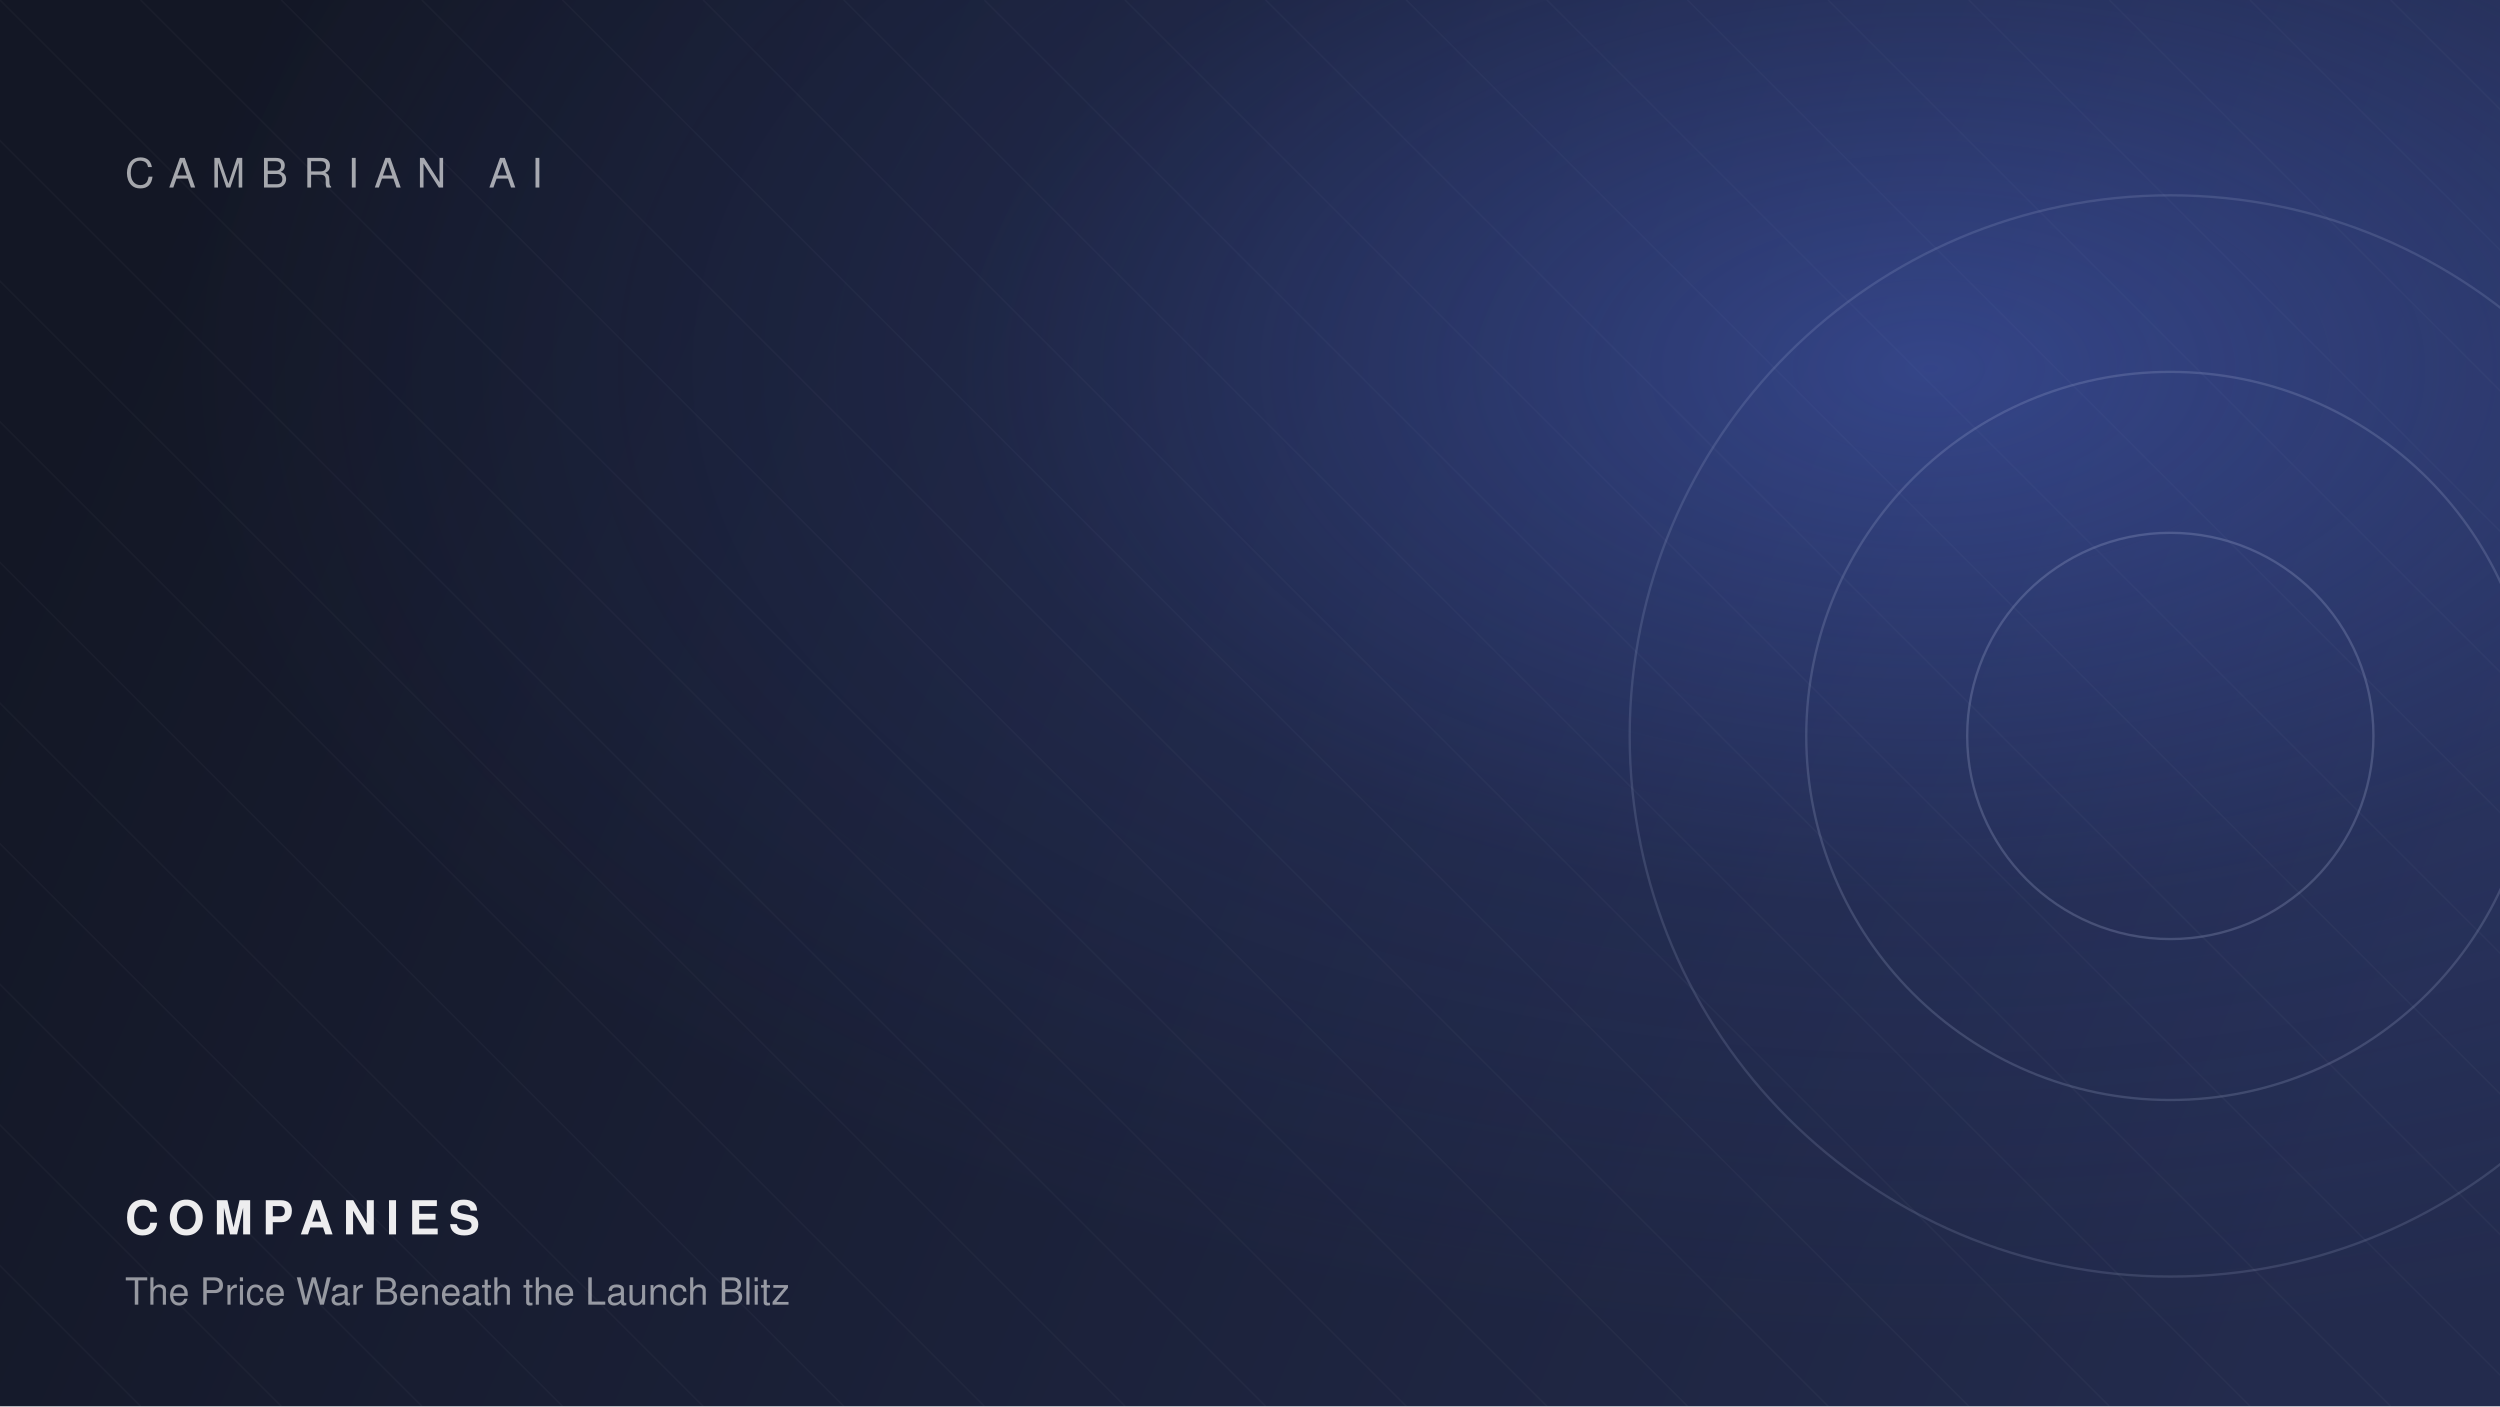
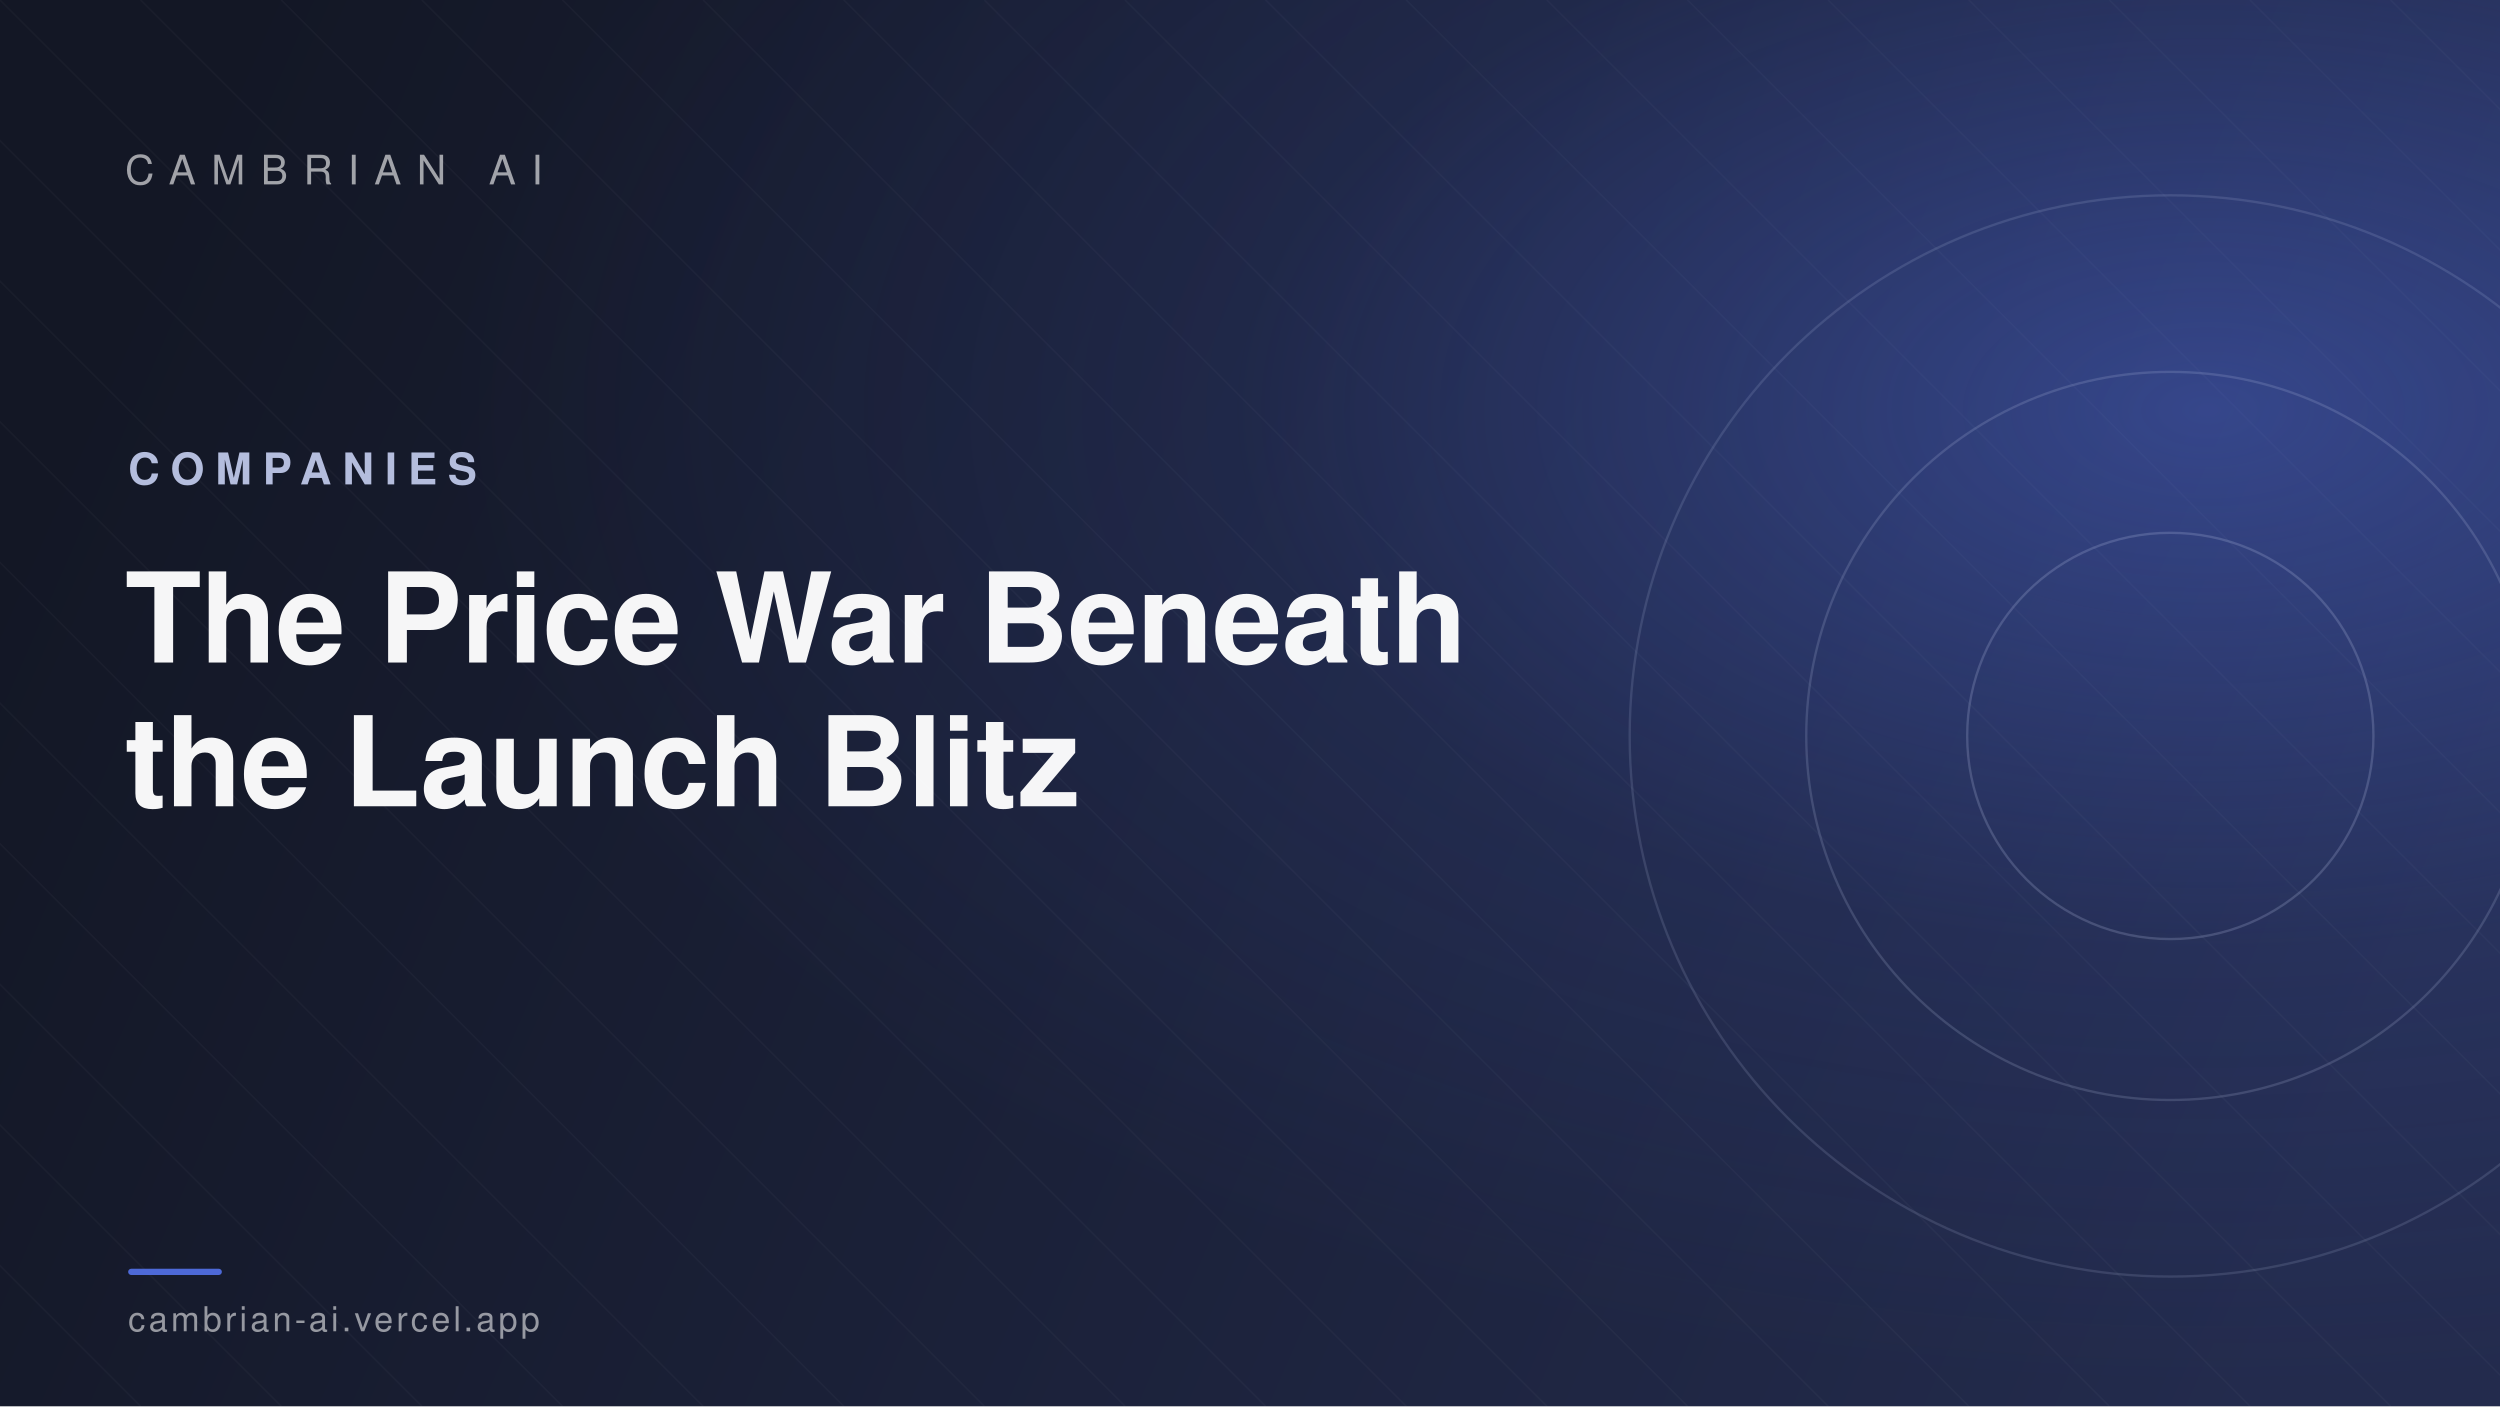
<svg xmlns="http://www.w3.org/2000/svg" width="1600" height="900" viewBox="0 0 1600 900" role="img" aria-label="The Price War Beneath the Launch Blitz">
  <defs>
    <linearGradient id="bg" gradientTransform="rotate(14 0.5 0.5)">
      <stop offset="0" stop-color="hsl(228, 32%, 11%)" />
      <stop offset="1" stop-color="hsl(228, 38%, 22%)" />
    </linearGradient>
-     <radialGradient id="glow" cx="77%" cy="26%" r="70%">
+     <radialGradient id="glow" cx="88%" cy="29%" r="70%">
      <stop offset="0" stop-color="hsl(228, 78%, 62%)" stop-opacity="0.42" />
      <stop offset="55%" stop-color="hsl(228, 78%, 62%)" stop-opacity="0.10" />
      <stop offset="100%" stop-color="hsl(228, 78%, 62%)" stop-opacity="0" />
    </radialGradient>
  </defs>
  <rect width="1600" height="900" fill="url(#bg)" />
  <g>
    <line x1="-900" y1="0" x2="0" y2="900" stroke="#ffffff" stroke-width="1" opacity="0.03" />
    <line x1="-810" y1="0" x2="90" y2="900" stroke="#ffffff" stroke-width="1" opacity="0.03" />
    <line x1="-720" y1="0" x2="180" y2="900" stroke="#ffffff" stroke-width="1" opacity="0.03" />
    <line x1="-630" y1="0" x2="270" y2="900" stroke="#ffffff" stroke-width="1" opacity="0.03" />
    <line x1="-540" y1="0" x2="360" y2="900" stroke="#ffffff" stroke-width="1" opacity="0.03" />
    <line x1="-450" y1="0" x2="450" y2="900" stroke="#ffffff" stroke-width="1" opacity="0.03" />
    <line x1="-360" y1="0" x2="540" y2="900" stroke="#ffffff" stroke-width="1" opacity="0.03" />
    <line x1="-270" y1="0" x2="630" y2="900" stroke="#ffffff" stroke-width="1" opacity="0.03" />
    <line x1="-180" y1="0" x2="720" y2="900" stroke="#ffffff" stroke-width="1" opacity="0.03" />
    <line x1="-90" y1="0" x2="810" y2="900" stroke="#ffffff" stroke-width="1" opacity="0.03" />
    <line x1="0" y1="0" x2="900" y2="900" stroke="#ffffff" stroke-width="1" opacity="0.03" />
    <line x1="90" y1="0" x2="990" y2="900" stroke="#ffffff" stroke-width="1" opacity="0.03" />
    <line x1="180" y1="0" x2="1080" y2="900" stroke="#ffffff" stroke-width="1" opacity="0.03" />
    <line x1="270" y1="0" x2="1170" y2="900" stroke="#ffffff" stroke-width="1" opacity="0.03" />
    <line x1="360" y1="0" x2="1260" y2="900" stroke="#ffffff" stroke-width="1" opacity="0.03" />
    <line x1="450" y1="0" x2="1350" y2="900" stroke="#ffffff" stroke-width="1" opacity="0.03" />
    <line x1="540" y1="0" x2="1440" y2="900" stroke="#ffffff" stroke-width="1" opacity="0.03" />
    <line x1="630" y1="0" x2="1530" y2="900" stroke="#ffffff" stroke-width="1" opacity="0.03" />
    <line x1="720" y1="0" x2="1620" y2="900" stroke="#ffffff" stroke-width="1" opacity="0.03" />
    <line x1="810" y1="0" x2="1710" y2="900" stroke="#ffffff" stroke-width="1" opacity="0.03" />
    <line x1="900" y1="0" x2="1800" y2="900" stroke="#ffffff" stroke-width="1" opacity="0.03" />
    <line x1="990" y1="0" x2="1890" y2="900" stroke="#ffffff" stroke-width="1" opacity="0.03" />
    <line x1="1080" y1="0" x2="1980" y2="900" stroke="#ffffff" stroke-width="1" opacity="0.03" />
    <line x1="1170" y1="0" x2="2070" y2="900" stroke="#ffffff" stroke-width="1" opacity="0.03" />
    <line x1="1260" y1="0" x2="2160" y2="900" stroke="#ffffff" stroke-width="1" opacity="0.03" />
    <line x1="1350" y1="0" x2="2250" y2="900" stroke="#ffffff" stroke-width="1" opacity="0.03" />
    <line x1="1440" y1="0" x2="2340" y2="900" stroke="#ffffff" stroke-width="1" opacity="0.03" />
    <line x1="1530" y1="0" x2="2430" y2="900" stroke="#ffffff" stroke-width="1" opacity="0.03" />
  </g>
  <rect width="1600" height="900" fill="url(#glow)" />
  <g>
    <circle cx="1389" cy="471" r="130" fill="none" stroke="hsl(228, 45%, 82%)" stroke-width="1.5" opacity="0.22" />
    <circle cx="1389" cy="471" r="233" fill="none" stroke="hsl(228, 45%, 82%)" stroke-width="1.5" opacity="0.19" />
    <circle cx="1389" cy="471" r="346" fill="none" stroke="hsl(228, 45%, 82%)" stroke-width="1.5" opacity="0.16" />
  </g>
-   <text x="80" y="120" font-family="Helvetica, Arial, sans-serif" font-size="26" letter-spacing="10" fill="#ffffff" opacity="0.62">CAMBRIAN AI</text>
-   <text x="80" y="790" font-family="Helvetica, Arial, sans-serif" font-size="30" font-weight="700" letter-spacing="6" fill="#ffffff" opacity="0.92">COMPANIES</text>
-   <text x="80" y="835" font-family="Helvetica, Arial, sans-serif" font-size="24" fill="#ffffff" opacity="0.55">The Price War Beneath the Launch Blitz</text>
+   <text x="80" y="118" font-family="Helvetica, Arial, sans-serif" font-size="26" letter-spacing="10" fill="#ffffff" opacity="0.60">CAMBRIAN AI</text>
+   <text x="82" y="310" font-family="Helvetica, Arial, sans-serif" font-size="28" font-weight="700" letter-spacing="7" fill="hsl(228, 45%, 82%)" opacity="0.95">COMPANIES</text>
+   <text x="80" y="424" font-family="Helvetica, Arial, sans-serif" font-size="80" font-weight="600" letter-spacing="-0.5" fill="#ffffff" opacity="0.96">The Price War Beneath</text>
+   <text x="80" y="516" font-family="Helvetica, Arial, sans-serif" font-size="80" font-weight="600" letter-spacing="-0.5" fill="#ffffff" opacity="0.96">the Launch Blitz</text>
+   <rect x="82" y="812" width="60" height="4" rx="2" fill="hsl(228, 78%, 62%)" opacity="0.9" />
+   <text x="82" y="852" font-family="Helvetica, Arial, sans-serif" font-size="22" letter-spacing="2" fill="#ffffff" opacity="0.55">cambrian-ai.vercel.app</text>
</svg>
